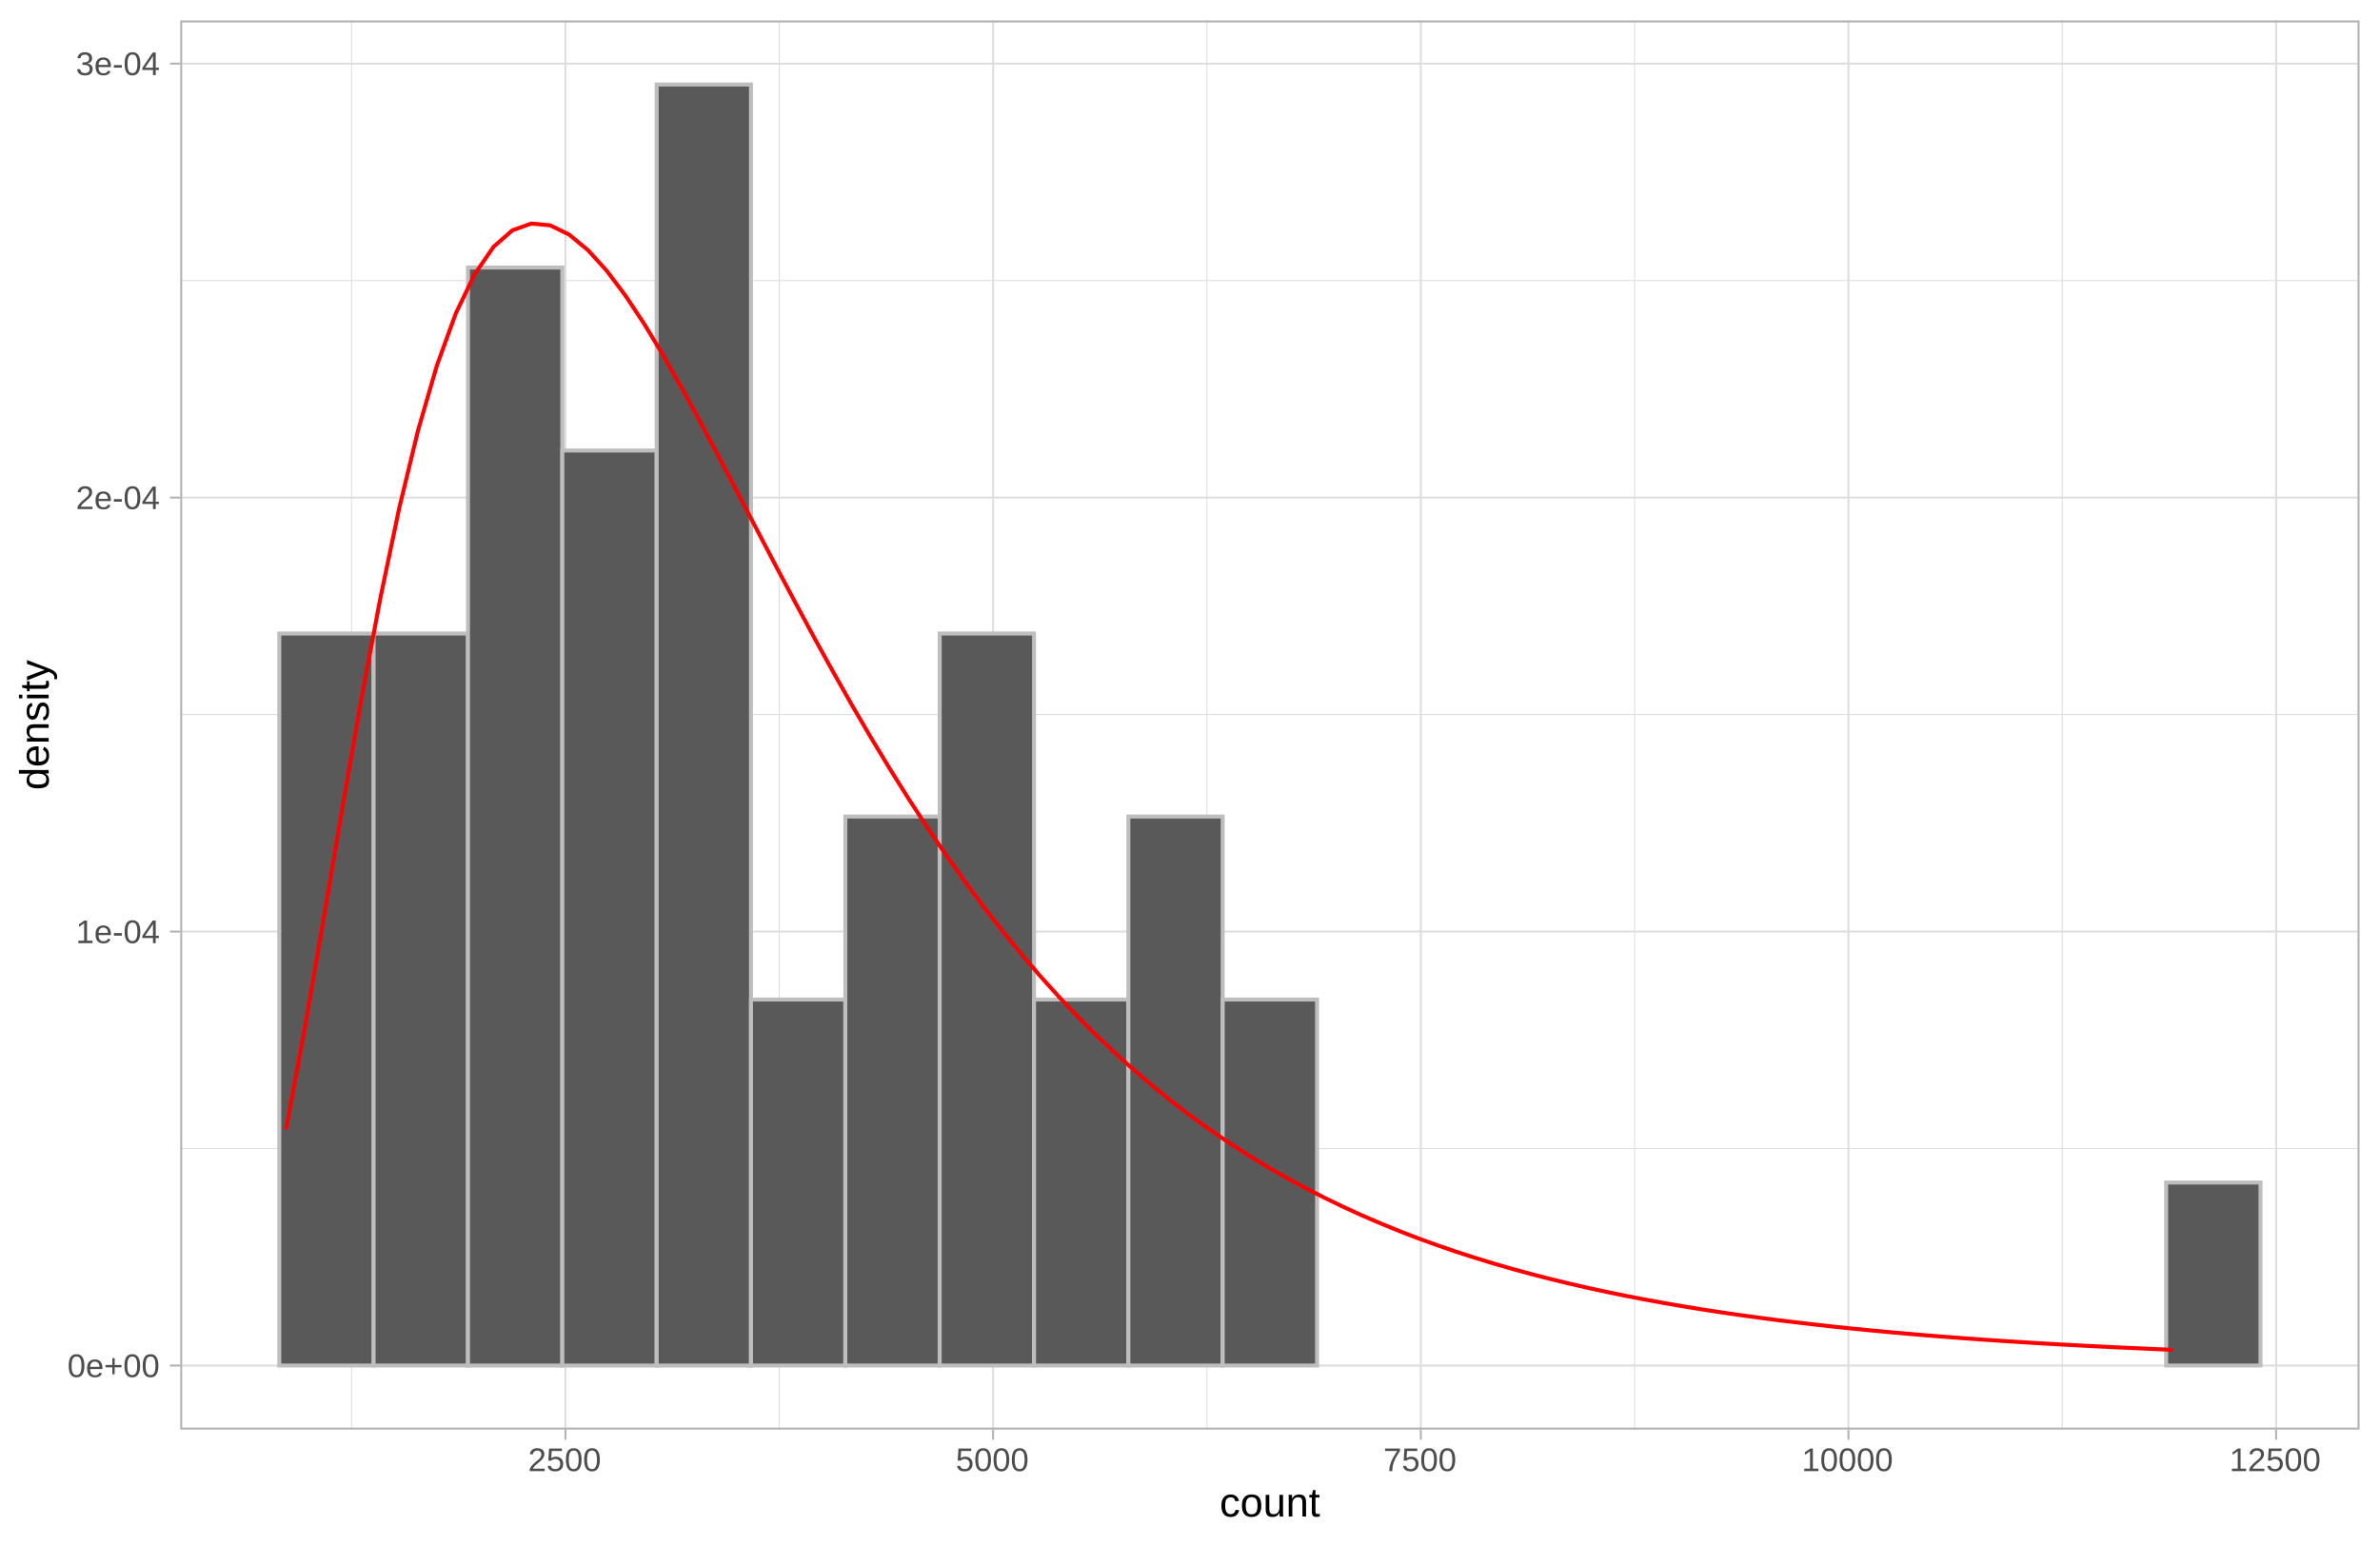
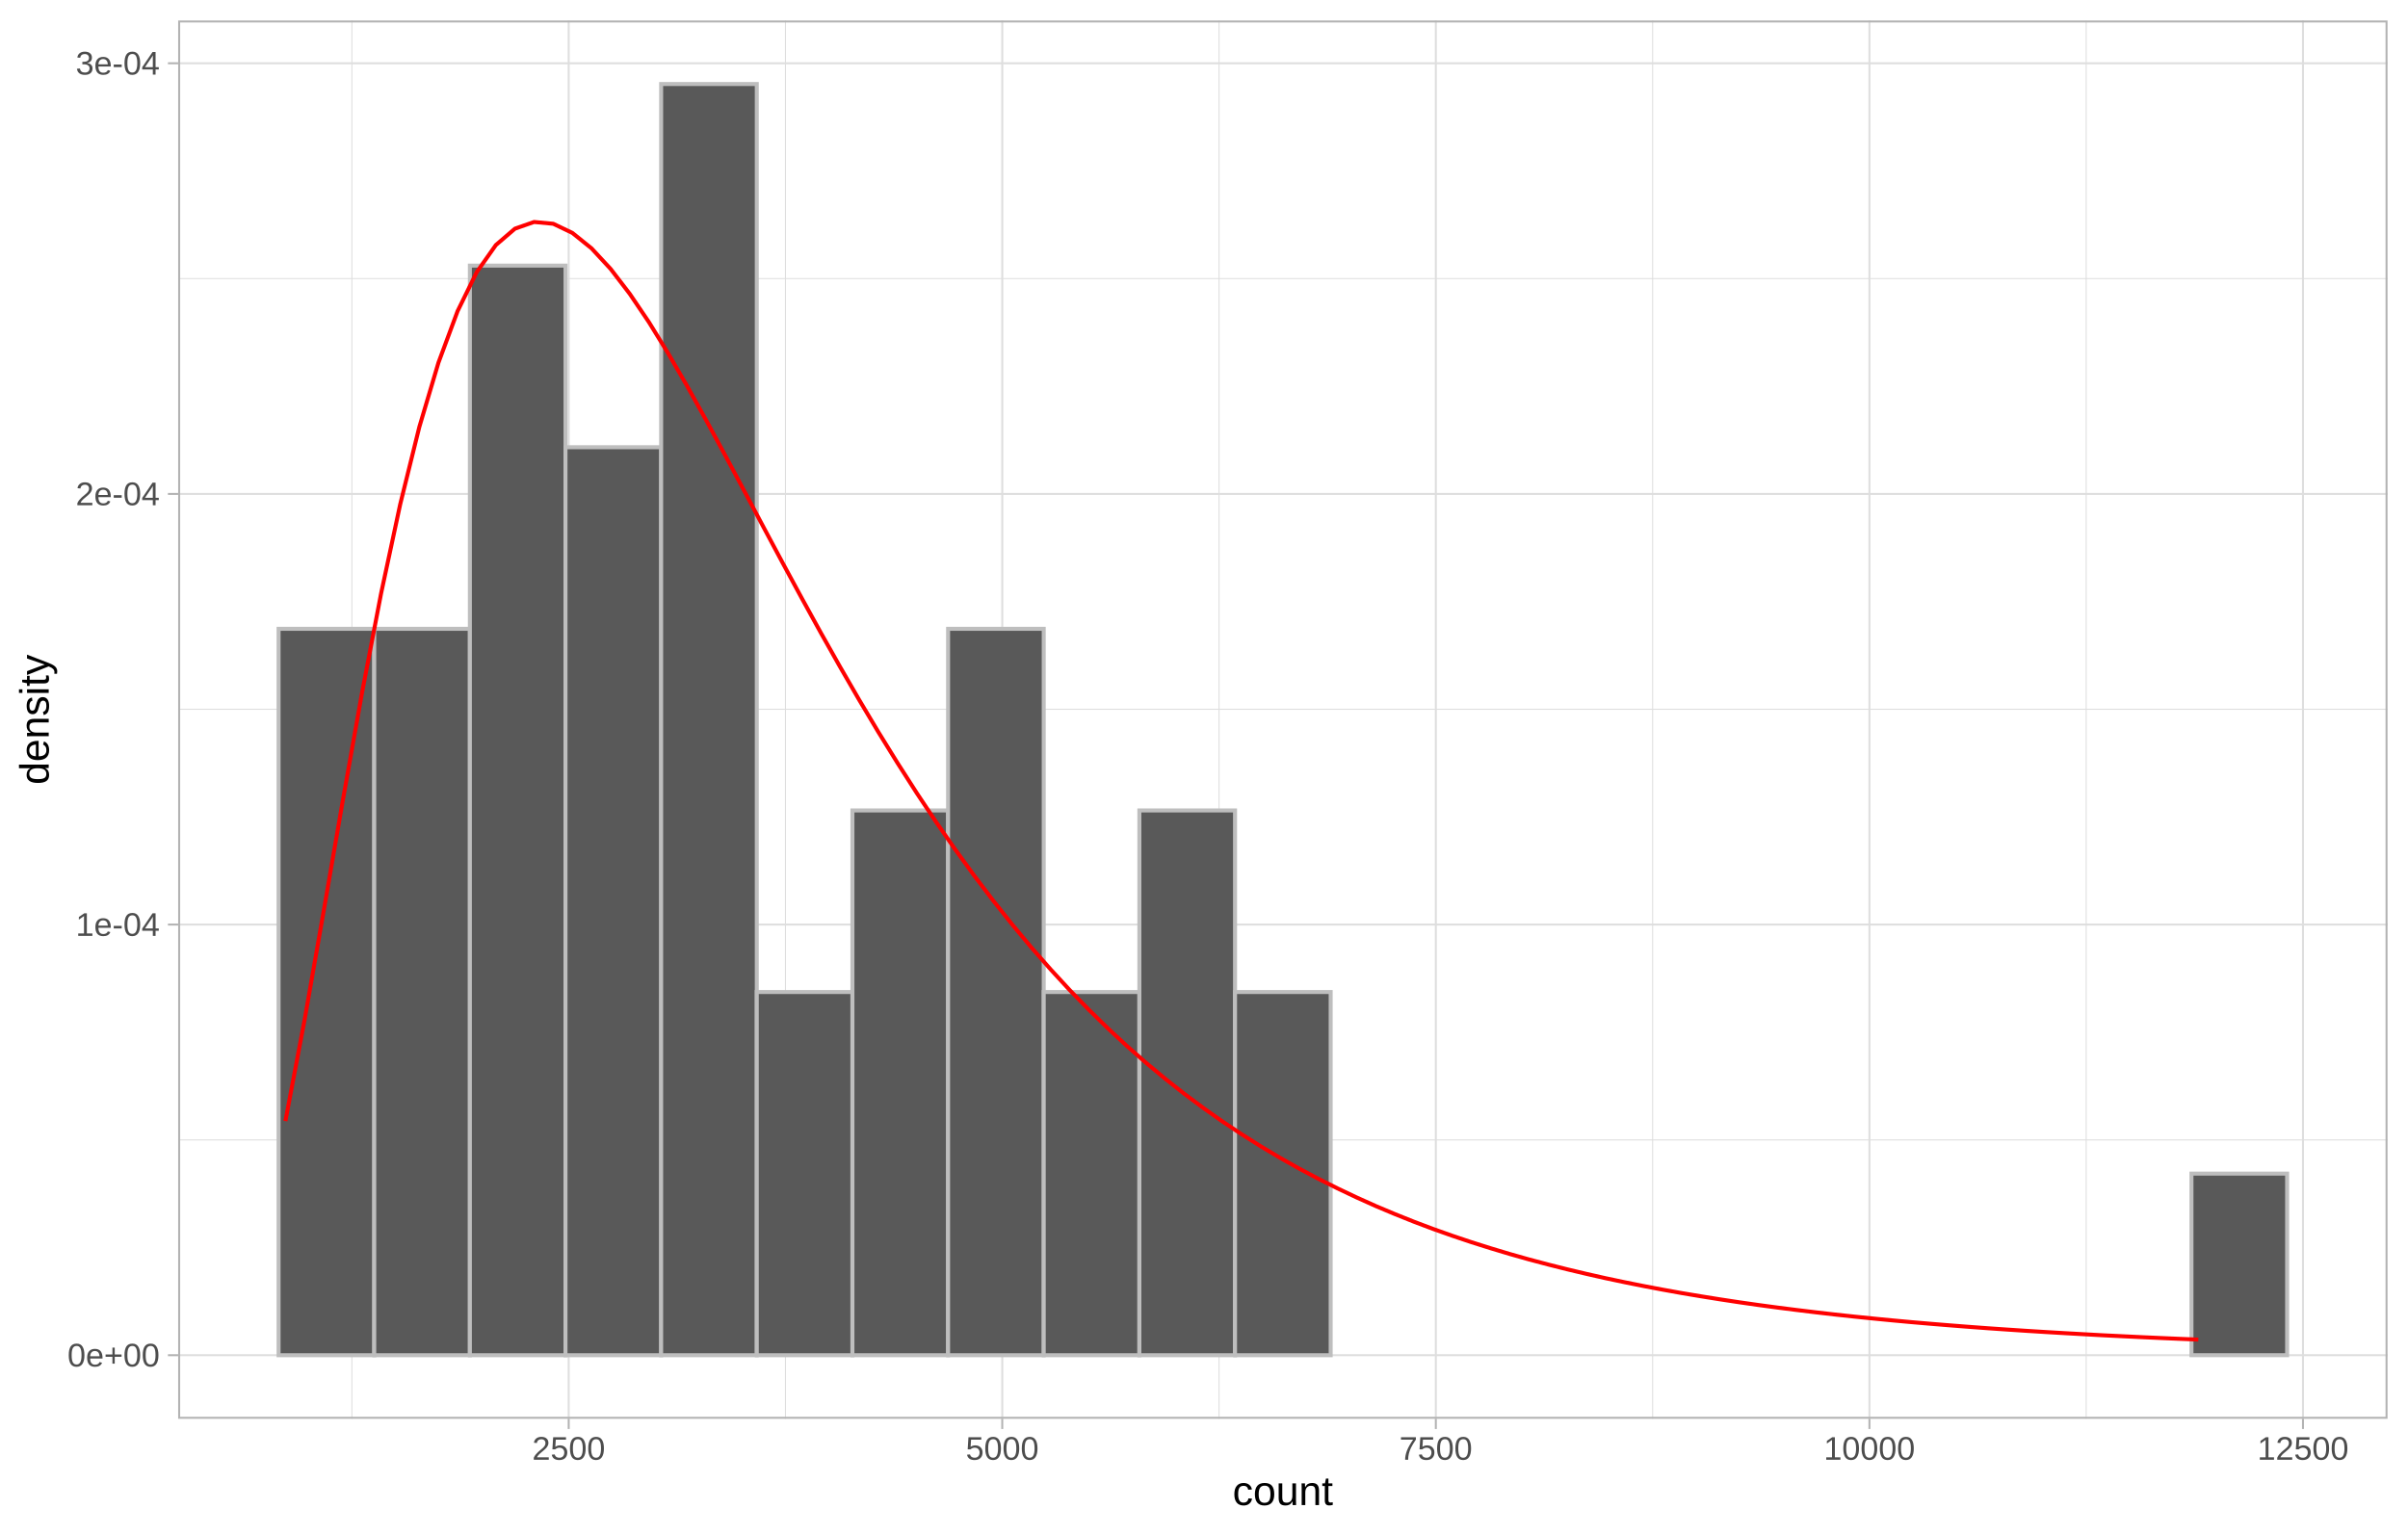
- <svg xmlns="http://www.w3.org/2000/svg" viewBox="0 0 637.50 414.00">
+ <svg xmlns="http://www.w3.org/2000/svg" viewBox="0 0 645.00 411.00">
  <defs>
    <style type="text/css">
    line, polyline, polygon, path, rect, circle {
      fill: none;
      stroke: #000000;
      stroke-linecap: round;
      stroke-linejoin: round;
      stroke-miterlimit: 10.00;
    }
  </style>
  </defs>
  <rect width="100%" height="100%" style="stroke: none; fill: #FFFFFF;" />
-   <rect x="0.00" y="0.00" width="637.50" height="414.00" style="stroke-width: 1.07; stroke: #FFFFFF; fill: #FFFFFF;" />
+   <rect x="0" y="0.00" width="645.00" height="411.00" style="stroke-width: 1.07; stroke: #FFFFFF; fill: #FFFFFF;" />
  <defs>
-     <clipPath id="cpNDguMjd8NjMyLjAyfDM4Mi45NHw1LjQ4">
-       <rect x="48.27" y="5.48" width="583.75" height="377.46" />
+     <clipPath id="cpNDcuNzJ8NjM5LjUyfDM4MC4xMnw1LjQ4">
+       <rect x="47.72" y="5.48" width="591.80" height="374.64" />
    </clipPath>
  </defs>
-   <rect x="48.27" y="5.48" width="583.75" height="377.46" style="stroke-width: 1.07; stroke: none; fill: #FFFFFF;" clip-path="url(#cpNDguMjd8NjMyLjAyfDM4Mi45NHw1LjQ4)" />
-   <polyline points="48.27,307.66 632.02,307.66 " style="stroke-width: 0.27; stroke: #DEDEDE; stroke-linecap: butt;" clip-path="url(#cpNDguMjd8NjMyLjAyfDM4Mi45NHw1LjQ4)" />
-   <polyline points="48.27,191.41 632.02,191.41 " style="stroke-width: 0.27; stroke: #DEDEDE; stroke-linecap: butt;" clip-path="url(#cpNDguMjd8NjMyLjAyfDM4Mi45NHw1LjQ4)" />
-   <polyline points="48.27,75.16 632.02,75.16 " style="stroke-width: 0.27; stroke: #DEDEDE; stroke-linecap: butt;" clip-path="url(#cpNDguMjd8NjMyLjAyfDM4Mi45NHw1LjQ4)" />
-   <polyline points="94.18,382.94 94.18,5.48 " style="stroke-width: 0.27; stroke: #DEDEDE; stroke-linecap: butt;" clip-path="url(#cpNDguMjd8NjMyLjAyfDM4Mi45NHw1LjQ4)" />
-   <polyline points="208.73,382.94 208.73,5.48 " style="stroke-width: 0.27; stroke: #DEDEDE; stroke-linecap: butt;" clip-path="url(#cpNDguMjd8NjMyLjAyfDM4Mi45NHw1LjQ4)" />
-   <polyline points="323.29,382.94 323.29,5.48 " style="stroke-width: 0.27; stroke: #DEDEDE; stroke-linecap: butt;" clip-path="url(#cpNDguMjd8NjMyLjAyfDM4Mi45NHw1LjQ4)" />
-   <polyline points="437.85,382.94 437.85,5.48 " style="stroke-width: 0.27; stroke: #DEDEDE; stroke-linecap: butt;" clip-path="url(#cpNDguMjd8NjMyLjAyfDM4Mi45NHw1LjQ4)" />
-   <polyline points="552.40,382.94 552.40,5.48 " style="stroke-width: 0.27; stroke: #DEDEDE; stroke-linecap: butt;" clip-path="url(#cpNDguMjd8NjMyLjAyfDM4Mi45NHw1LjQ4)" />
-   <polyline points="48.27,365.79 632.02,365.79 " style="stroke-width: 0.53; stroke: #DEDEDE; stroke-linecap: butt;" clip-path="url(#cpNDguMjd8NjMyLjAyfDM4Mi45NHw1LjQ4)" />
-   <polyline points="48.27,249.54 632.02,249.54 " style="stroke-width: 0.53; stroke: #DEDEDE; stroke-linecap: butt;" clip-path="url(#cpNDguMjd8NjMyLjAyfDM4Mi45NHw1LjQ4)" />
-   <polyline points="48.27,133.29 632.02,133.29 " style="stroke-width: 0.53; stroke: #DEDEDE; stroke-linecap: butt;" clip-path="url(#cpNDguMjd8NjMyLjAyfDM4Mi45NHw1LjQ4)" />
-   <polyline points="48.27,17.04 632.02,17.04 " style="stroke-width: 0.53; stroke: #DEDEDE; stroke-linecap: butt;" clip-path="url(#cpNDguMjd8NjMyLjAyfDM4Mi45NHw1LjQ4)" />
-   <polyline points="151.46,382.94 151.46,5.48 " style="stroke-width: 0.53; stroke: #DEDEDE; stroke-linecap: butt;" clip-path="url(#cpNDguMjd8NjMyLjAyfDM4Mi45NHw1LjQ4)" />
-   <polyline points="266.01,382.94 266.01,5.48 " style="stroke-width: 0.53; stroke: #DEDEDE; stroke-linecap: butt;" clip-path="url(#cpNDguMjd8NjMyLjAyfDM4Mi45NHw1LjQ4)" />
-   <polyline points="380.57,382.94 380.57,5.48 " style="stroke-width: 0.53; stroke: #DEDEDE; stroke-linecap: butt;" clip-path="url(#cpNDguMjd8NjMyLjAyfDM4Mi45NHw1LjQ4)" />
-   <polyline points="495.12,382.94 495.12,5.48 " style="stroke-width: 0.53; stroke: #DEDEDE; stroke-linecap: butt;" clip-path="url(#cpNDguMjd8NjMyLjAyfDM4Mi45NHw1LjQ4)" />
-   <polyline points="609.68,382.94 609.68,5.48 " style="stroke-width: 0.53; stroke: #DEDEDE; stroke-linecap: butt;" clip-path="url(#cpNDguMjd8NjMyLjAyfDM4Mi45NHw1LjQ4)" />
-   <rect x="74.81" y="169.70" width="25.27" height="196.08" style="stroke-width: 1.07; stroke: #BEBEBE; stroke-linecap: square; stroke-linejoin: miter; fill: #595959;" clip-path="url(#cpNDguMjd8NjMyLjAyfDM4Mi45NHw1LjQ4)" />
-   <rect x="100.08" y="169.70" width="25.27" height="196.08" style="stroke-width: 1.07; stroke: #BEBEBE; stroke-linecap: square; stroke-linejoin: miter; fill: #595959;" clip-path="url(#cpNDguMjd8NjMyLjAyfDM4Mi45NHw1LjQ4)" />
-   <rect x="125.35" y="71.66" width="25.27" height="294.13" style="stroke-width: 1.07; stroke: #BEBEBE; stroke-linecap: square; stroke-linejoin: miter; fill: #595959;" clip-path="url(#cpNDguMjd8NjMyLjAyfDM4Mi45NHw1LjQ4)" />
-   <rect x="150.62" y="120.68" width="25.27" height="245.11" style="stroke-width: 1.07; stroke: #BEBEBE; stroke-linecap: square; stroke-linejoin: miter; fill: #595959;" clip-path="url(#cpNDguMjd8NjMyLjAyfDM4Mi45NHw1LjQ4)" />
-   <rect x="175.89" y="22.64" width="25.27" height="343.15" style="stroke-width: 1.07; stroke: #BEBEBE; stroke-linecap: square; stroke-linejoin: miter; fill: #595959;" clip-path="url(#cpNDguMjd8NjMyLjAyfDM4Mi45NHw1LjQ4)" />
-   <rect x="201.16" y="267.74" width="25.27" height="98.04" style="stroke-width: 1.07; stroke: #BEBEBE; stroke-linecap: square; stroke-linejoin: miter; fill: #595959;" clip-path="url(#cpNDguMjd8NjMyLjAyfDM4Mi45NHw1LjQ4)" />
-   <rect x="226.43" y="218.72" width="25.27" height="147.06" style="stroke-width: 1.07; stroke: #BEBEBE; stroke-linecap: square; stroke-linejoin: miter; fill: #595959;" clip-path="url(#cpNDguMjd8NjMyLjAyfDM4Mi45NHw1LjQ4)" />
-   <rect x="251.70" y="169.70" width="25.27" height="196.08" style="stroke-width: 1.07; stroke: #BEBEBE; stroke-linecap: square; stroke-linejoin: miter; fill: #595959;" clip-path="url(#cpNDguMjd8NjMyLjAyfDM4Mi45NHw1LjQ4)" />
-   <rect x="276.97" y="267.74" width="25.27" height="98.04" style="stroke-width: 1.07; stroke: #BEBEBE; stroke-linecap: square; stroke-linejoin: miter; fill: #595959;" clip-path="url(#cpNDguMjd8NjMyLjAyfDM4Mi45NHw1LjQ4)" />
-   <rect x="302.24" y="218.72" width="25.27" height="147.06" style="stroke-width: 1.07; stroke: #BEBEBE; stroke-linecap: square; stroke-linejoin: miter; fill: #595959;" clip-path="url(#cpNDguMjd8NjMyLjAyfDM4Mi45NHw1LjQ4)" />
-   <rect x="327.51" y="267.74" width="25.27" height="98.04" style="stroke-width: 1.07; stroke: #BEBEBE; stroke-linecap: square; stroke-linejoin: miter; fill: #595959;" clip-path="url(#cpNDguMjd8NjMyLjAyfDM4Mi45NHw1LjQ4)" />
-   <rect x="352.78" y="365.79" width="25.27" height="0.00" style="stroke-width: 1.07; stroke: #BEBEBE; stroke-linecap: square; stroke-linejoin: miter; fill: #595959;" clip-path="url(#cpNDguMjd8NjMyLjAyfDM4Mi45NHw1LjQ4)" />
-   <rect x="378.05" y="365.79" width="25.27" height="0.00" style="stroke-width: 1.07; stroke: #BEBEBE; stroke-linecap: square; stroke-linejoin: miter; fill: #595959;" clip-path="url(#cpNDguMjd8NjMyLjAyfDM4Mi45NHw1LjQ4)" />
-   <rect x="403.32" y="365.79" width="25.27" height="0.00" style="stroke-width: 1.07; stroke: #BEBEBE; stroke-linecap: square; stroke-linejoin: miter; fill: #595959;" clip-path="url(#cpNDguMjd8NjMyLjAyfDM4Mi45NHw1LjQ4)" />
-   <rect x="428.59" y="365.79" width="25.27" height="0.00" style="stroke-width: 1.07; stroke: #BEBEBE; stroke-linecap: square; stroke-linejoin: miter; fill: #595959;" clip-path="url(#cpNDguMjd8NjMyLjAyfDM4Mi45NHw1LjQ4)" />
-   <rect x="453.86" y="365.79" width="25.27" height="0.00" style="stroke-width: 1.07; stroke: #BEBEBE; stroke-linecap: square; stroke-linejoin: miter; fill: #595959;" clip-path="url(#cpNDguMjd8NjMyLjAyfDM4Mi45NHw1LjQ4)" />
-   <rect x="479.13" y="365.79" width="25.27" height="0.00" style="stroke-width: 1.07; stroke: #BEBEBE; stroke-linecap: square; stroke-linejoin: miter; fill: #595959;" clip-path="url(#cpNDguMjd8NjMyLjAyfDM4Mi45NHw1LjQ4)" />
-   <rect x="504.40" y="365.79" width="25.27" height="0.00" style="stroke-width: 1.07; stroke: #BEBEBE; stroke-linecap: square; stroke-linejoin: miter; fill: #595959;" clip-path="url(#cpNDguMjd8NjMyLjAyfDM4Mi45NHw1LjQ4)" />
-   <rect x="529.67" y="365.79" width="25.27" height="0.00" style="stroke-width: 1.07; stroke: #BEBEBE; stroke-linecap: square; stroke-linejoin: miter; fill: #595959;" clip-path="url(#cpNDguMjd8NjMyLjAyfDM4Mi45NHw1LjQ4)" />
-   <rect x="554.95" y="365.79" width="25.27" height="0.00" style="stroke-width: 1.07; stroke: #BEBEBE; stroke-linecap: square; stroke-linejoin: miter; fill: #595959;" clip-path="url(#cpNDguMjd8NjMyLjAyfDM4Mi45NHw1LjQ4)" />
-   <rect x="580.22" y="316.76" width="25.27" height="49.02" style="stroke-width: 1.07; stroke: #BEBEBE; stroke-linecap: square; stroke-linejoin: miter; fill: #595959;" clip-path="url(#cpNDguMjd8NjMyLjAyfDM4Mi45NHw1LjQ4)" />
-   <polyline points="76.62,302.57 81.67,275.28 86.73,245.88 91.78,216.01 96.83,187.09 101.89,160.19 106.94,136.08 112.00,115.22 117.05,97.83 122.10,83.94 127.16,73.43 132.21,66.10 137.27,61.68 142.32,59.88 147.38,60.36 152.43,62.83 157.48,66.99 162.54,72.55 167.59,79.27 172.65,86.91 177.70,95.27 182.75,104.17 187.81,113.45 192.86,122.97 197.92,132.63 202.97,142.32 208.02,151.97 213.08,161.50 218.13,170.87 223.19,180.03 228.24,188.94 233.30,197.59 238.35,205.94 243.40,214.00 248.46,221.74 253.51,229.17 258.57,236.28 263.62,243.07 268.67,249.56 273.73,255.74 278.78,261.62 283.84,267.22 288.89,272.53 293.94,277.58 299.00,282.36 304.05,286.89 309.11,291.19 314.16,295.25 319.21,299.10 324.27,302.74 329.32,306.18 334.38,309.44 339.43,312.51 344.49,315.42 349.54,318.16 354.59,320.75 359.65,323.20 364.70,325.51 369.76,327.69 374.81,329.75 379.86,331.70 384.92,333.53 389.97,335.27 395.03,336.90 400.08,338.45 405.13,339.91 410.19,341.29 415.24,342.59 420.30,343.82 425.35,344.98 430.41,346.07 435.46,347.11 440.51,348.08 445.57,349.01 450.62,349.88 455.68,350.71 460.73,351.49 465.78,352.22 470.84,352.92 475.89,353.58 480.95,354.20 486.00,354.79 491.05,355.35 496.11,355.88 501.16,356.37 506.22,356.85 511.27,357.29 516.32,357.72 521.38,358.12 526.43,358.50 531.49,358.86 536.54,359.20 541.60,359.52 546.65,359.83 551.70,360.12 556.76,360.39 561.81,360.65 566.87,360.90 571.92,361.13 576.97,361.36 582.03,361.57 " style="stroke-width: 1.07; stroke: #FF0000; stroke-linecap: butt;" clip-path="url(#cpNDguMjd8NjMyLjAyfDM4Mi45NHw1LjQ4)" />
-   <rect x="48.27" y="5.48" width="583.75" height="377.46" style="stroke-width: 1.07; stroke: #B3B3B3;" clip-path="url(#cpNDguMjd8NjMyLjAyfDM4Mi45NHw1LjQ4)" />
+   <rect x="47.72" y="5.48" width="591.80" height="374.64" style="stroke-width: 1.07; stroke: none; fill: #FFFFFF;" clip-path="url(#cpNDcuNzJ8NjM5LjUyfDM4MC4xMnw1LjQ4)" />
+   <polyline points="47.72,305.40 639.52,305.40 " style="stroke-width: 0.27; stroke: #DEDEDE; stroke-linecap: butt;" clip-path="url(#cpNDcuNzJ8NjM5LjUyfDM4MC4xMnw1LjQ4)" />
+   <polyline points="47.72,190.02 639.52,190.02 " style="stroke-width: 0.27; stroke: #DEDEDE; stroke-linecap: butt;" clip-path="url(#cpNDcuNzJ8NjM5LjUyfDM4MC4xMnw1LjQ4)" />
+   <polyline points="47.72,74.64 639.52,74.64 " style="stroke-width: 0.27; stroke: #DEDEDE; stroke-linecap: butt;" clip-path="url(#cpNDcuNzJ8NjM5LjUyfDM4MC4xMnw1LjQ4)" />
+   <polyline points="94.26,380.12 94.26,5.48 " style="stroke-width: 0.27; stroke: #DEDEDE; stroke-linecap: butt;" clip-path="url(#cpNDcuNzJ8NjM5LjUyfDM4MC4xMnw1LjQ4)" />
+   <polyline points="210.39,380.12 210.39,5.48 " style="stroke-width: 0.27; stroke: #DEDEDE; stroke-linecap: butt;" clip-path="url(#cpNDcuNzJ8NjM5LjUyfDM4MC4xMnw1LjQ4)" />
+   <polyline points="326.53,380.12 326.53,5.48 " style="stroke-width: 0.27; stroke: #DEDEDE; stroke-linecap: butt;" clip-path="url(#cpNDcuNzJ8NjM5LjUyfDM4MC4xMnw1LjQ4)" />
+   <polyline points="442.67,380.12 442.67,5.48 " style="stroke-width: 0.27; stroke: #DEDEDE; stroke-linecap: butt;" clip-path="url(#cpNDcuNzJ8NjM5LjUyfDM4MC4xMnw1LjQ4)" />
+   <polyline points="558.80,380.12 558.80,5.48 " style="stroke-width: 0.27; stroke: #DEDEDE; stroke-linecap: butt;" clip-path="url(#cpNDcuNzJ8NjM5LjUyfDM4MC4xMnw1LjQ4)" />
+   <polyline points="47.72,363.09 639.52,363.09 " style="stroke-width: 0.53; stroke: #DEDEDE; stroke-linecap: butt;" clip-path="url(#cpNDcuNzJ8NjM5LjUyfDM4MC4xMnw1LjQ4)" />
+   <polyline points="47.72,247.71 639.52,247.71 " style="stroke-width: 0.53; stroke: #DEDEDE; stroke-linecap: butt;" clip-path="url(#cpNDcuNzJ8NjM5LjUyfDM4MC4xMnw1LjQ4)" />
+   <polyline points="47.72,132.33 639.52,132.33 " style="stroke-width: 0.53; stroke: #DEDEDE; stroke-linecap: butt;" clip-path="url(#cpNDcuNzJ8NjM5LjUyfDM4MC4xMnw1LjQ4)" />
+   <polyline points="47.72,16.95 639.52,16.95 " style="stroke-width: 0.53; stroke: #DEDEDE; stroke-linecap: butt;" clip-path="url(#cpNDcuNzJ8NjM5LjUyfDM4MC4xMnw1LjQ4)" />
+   <polyline points="152.33,380.12 152.33,5.48 " style="stroke-width: 0.53; stroke: #DEDEDE; stroke-linecap: butt;" clip-path="url(#cpNDcuNzJ8NjM5LjUyfDM4MC4xMnw1LjQ4)" />
+   <polyline points="268.46,380.12 268.46,5.48 " style="stroke-width: 0.53; stroke: #DEDEDE; stroke-linecap: butt;" clip-path="url(#cpNDcuNzJ8NjM5LjUyfDM4MC4xMnw1LjQ4)" />
+   <polyline points="384.60,380.12 384.60,5.48 " style="stroke-width: 0.53; stroke: #DEDEDE; stroke-linecap: butt;" clip-path="url(#cpNDcuNzJ8NjM5LjUyfDM4MC4xMnw1LjQ4)" />
+   <polyline points="500.74,380.12 500.74,5.48 " style="stroke-width: 0.53; stroke: #DEDEDE; stroke-linecap: butt;" clip-path="url(#cpNDcuNzJ8NjM5LjUyfDM4MC4xMnw1LjQ4)" />
+   <polyline points="616.87,380.12 616.87,5.48 " style="stroke-width: 0.53; stroke: #DEDEDE; stroke-linecap: butt;" clip-path="url(#cpNDcuNzJ8NjM5LjUyfDM4MC4xMnw1LjQ4)" />
+   <rect x="74.62" y="168.47" width="25.62" height="194.62" style="stroke-width: 1.07; stroke: #BEBEBE; stroke-linecap: square; stroke-linejoin: miter; fill: #595959;" clip-path="url(#cpNDcuNzJ8NjM5LjUyfDM4MC4xMnw1LjQ4)" />
+   <rect x="100.24" y="168.47" width="25.62" height="194.62" style="stroke-width: 1.07; stroke: #BEBEBE; stroke-linecap: square; stroke-linejoin: miter; fill: #595959;" clip-path="url(#cpNDcuNzJ8NjM5LjUyfDM4MC4xMnw1LjQ4)" />
+   <rect x="125.86" y="71.16" width="25.62" height="291.93" style="stroke-width: 1.07; stroke: #BEBEBE; stroke-linecap: square; stroke-linejoin: miter; fill: #595959;" clip-path="url(#cpNDcuNzJ8NjM5LjUyfDM4MC4xMnw1LjQ4)" />
+   <rect x="151.47" y="119.82" width="25.62" height="243.27" style="stroke-width: 1.07; stroke: #BEBEBE; stroke-linecap: square; stroke-linejoin: miter; fill: #595959;" clip-path="url(#cpNDcuNzJ8NjM5LjUyfDM4MC4xMnw1LjQ4)" />
+   <rect x="177.09" y="22.51" width="25.62" height="340.58" style="stroke-width: 1.07; stroke: #BEBEBE; stroke-linecap: square; stroke-linejoin: miter; fill: #595959;" clip-path="url(#cpNDcuNzJ8NjM5LjUyfDM4MC4xMnw1LjQ4)" />
+   <rect x="202.71" y="265.78" width="25.62" height="97.31" style="stroke-width: 1.07; stroke: #BEBEBE; stroke-linecap: square; stroke-linejoin: miter; fill: #595959;" clip-path="url(#cpNDcuNzJ8NjM5LjUyfDM4MC4xMnw1LjQ4)" />
+   <rect x="228.33" y="217.13" width="25.62" height="145.96" style="stroke-width: 1.07; stroke: #BEBEBE; stroke-linecap: square; stroke-linejoin: miter; fill: #595959;" clip-path="url(#cpNDcuNzJ8NjM5LjUyfDM4MC4xMnw1LjQ4)" />
+   <rect x="253.95" y="168.47" width="25.62" height="194.62" style="stroke-width: 1.07; stroke: #BEBEBE; stroke-linecap: square; stroke-linejoin: miter; fill: #595959;" clip-path="url(#cpNDcuNzJ8NjM5LjUyfDM4MC4xMnw1LjQ4)" />
+   <rect x="279.57" y="265.78" width="25.62" height="97.31" style="stroke-width: 1.07; stroke: #BEBEBE; stroke-linecap: square; stroke-linejoin: miter; fill: #595959;" clip-path="url(#cpNDcuNzJ8NjM5LjUyfDM4MC4xMnw1LjQ4)" />
+   <rect x="305.19" y="217.13" width="25.62" height="145.96" style="stroke-width: 1.07; stroke: #BEBEBE; stroke-linecap: square; stroke-linejoin: miter; fill: #595959;" clip-path="url(#cpNDcuNzJ8NjM5LjUyfDM4MC4xMnw1LjQ4)" />
+   <rect x="330.81" y="265.78" width="25.62" height="97.31" style="stroke-width: 1.07; stroke: #BEBEBE; stroke-linecap: square; stroke-linejoin: miter; fill: #595959;" clip-path="url(#cpNDcuNzJ8NjM5LjUyfDM4MC4xMnw1LjQ4)" />
+   <rect x="356.43" y="363.09" width="25.62" height="0.00" style="stroke-width: 1.07; stroke: #BEBEBE; stroke-linecap: square; stroke-linejoin: miter; fill: #595959;" clip-path="url(#cpNDcuNzJ8NjM5LjUyfDM4MC4xMnw1LjQ4)" />
+   <rect x="382.05" y="363.09" width="25.62" height="0.00" style="stroke-width: 1.07; stroke: #BEBEBE; stroke-linecap: square; stroke-linejoin: miter; fill: #595959;" clip-path="url(#cpNDcuNzJ8NjM5LjUyfDM4MC4xMnw1LjQ4)" />
+   <rect x="407.67" y="363.09" width="25.62" height="0.00" style="stroke-width: 1.07; stroke: #BEBEBE; stroke-linecap: square; stroke-linejoin: miter; fill: #595959;" clip-path="url(#cpNDcuNzJ8NjM5LjUyfDM4MC4xMnw1LjQ4)" />
+   <rect x="433.29" y="363.09" width="25.62" height="0.00" style="stroke-width: 1.07; stroke: #BEBEBE; stroke-linecap: square; stroke-linejoin: miter; fill: #595959;" clip-path="url(#cpNDcuNzJ8NjM5LjUyfDM4MC4xMnw1LjQ4)" />
+   <rect x="458.91" y="363.09" width="25.62" height="0.00" style="stroke-width: 1.07; stroke: #BEBEBE; stroke-linecap: square; stroke-linejoin: miter; fill: #595959;" clip-path="url(#cpNDcuNzJ8NjM5LjUyfDM4MC4xMnw1LjQ4)" />
+   <rect x="484.52" y="363.09" width="25.62" height="0.00" style="stroke-width: 1.07; stroke: #BEBEBE; stroke-linecap: square; stroke-linejoin: miter; fill: #595959;" clip-path="url(#cpNDcuNzJ8NjM5LjUyfDM4MC4xMnw1LjQ4)" />
+   <rect x="510.14" y="363.09" width="25.62" height="0.00" style="stroke-width: 1.07; stroke: #BEBEBE; stroke-linecap: square; stroke-linejoin: miter; fill: #595959;" clip-path="url(#cpNDcuNzJ8NjM5LjUyfDM4MC4xMnw1LjQ4)" />
+   <rect x="535.76" y="363.09" width="25.62" height="0.00" style="stroke-width: 1.07; stroke: #BEBEBE; stroke-linecap: square; stroke-linejoin: miter; fill: #595959;" clip-path="url(#cpNDcuNzJ8NjM5LjUyfDM4MC4xMnw1LjQ4)" />
+   <rect x="561.38" y="363.09" width="25.62" height="0.00" style="stroke-width: 1.07; stroke: #BEBEBE; stroke-linecap: square; stroke-linejoin: miter; fill: #595959;" clip-path="url(#cpNDcuNzJ8NjM5LjUyfDM4MC4xMnw1LjQ4)" />
+   <rect x="587.00" y="314.43" width="25.62" height="48.65" style="stroke-width: 1.07; stroke: #BEBEBE; stroke-linecap: square; stroke-linejoin: miter; fill: #595959;" clip-path="url(#cpNDcuNzJ8NjM5LjUyfDM4MC4xMnw1LjQ4)" />
+   <polyline points="76.45,300.35 81.58,273.26 86.70,244.08 91.83,214.44 96.95,185.73 102.07,159.03 107.20,135.10 112.32,114.40 117.45,97.14 122.57,83.35 127.69,72.92 132.82,65.65 137.94,61.26 143.06,59.47 148.19,59.95 153.31,62.40 158.44,66.53 163.56,72.05 168.68,78.72 173.81,86.30 178.93,94.60 184.05,103.43 189.18,112.64 194.30,122.09 199.43,131.68 204.55,141.30 209.67,150.87 214.80,160.34 219.92,169.63 225.05,178.72 230.17,187.57 235.29,196.15 240.42,204.44 245.54,212.44 250.66,220.12 255.79,227.49 260.91,234.55 266.04,241.30 271.16,247.73 276.28,253.87 281.41,259.71 286.53,265.26 291.66,270.53 296.78,275.54 301.90,280.29 307.03,284.79 312.15,289.05 317.27,293.09 322.40,296.90 327.52,300.52 332.65,303.93 337.77,307.16 342.89,310.21 348.02,313.10 353.14,315.82 358.27,318.39 363.39,320.82 368.51,323.12 373.64,325.28 378.76,327.33 383.88,329.26 389.01,331.08 394.13,332.80 399.26,334.42 404.38,335.96 409.50,337.41 414.63,338.77 419.75,340.06 424.88,341.28 430.00,342.44 435.12,343.52 440.25,344.55 445.37,345.52 450.49,346.44 455.62,347.30 460.74,348.12 465.87,348.90 470.99,349.63 476.11,350.32 481.24,350.97 486.36,351.59 491.49,352.18 496.61,352.73 501.73,353.25 506.86,353.75 511.98,354.22 517.10,354.66 522.23,355.08 527.35,355.48 532.48,355.86 537.60,356.21 542.72,356.55 547.85,356.87 552.97,357.17 558.10,357.46 563.22,357.74 568.34,357.99 573.47,358.24 578.59,358.47 583.71,358.69 588.84,358.90 " style="stroke-width: 1.07; stroke: #FF0000; stroke-linecap: butt;" clip-path="url(#cpNDcuNzJ8NjM5LjUyfDM4MC4xMnw1LjQ4)" />
+   <rect x="47.72" y="5.48" width="591.80" height="374.64" style="stroke-width: 1.07; stroke: #B3B3B3;" clip-path="url(#cpNDcuNzJ8NjM5LjUyfDM4MC4xMnw1LjQ4)" />
  <defs>
-     <clipPath id="cpMC4wMHw2MzcuNTB8NDE0LjAwfDAuMDA=">
-       <rect x="0.00" y="0.00" width="637.50" height="414.00" />
+     <clipPath id="cpMC4wMHw2NDUuMDB8NDExLjAwfDAuMDA=">
+       <rect x="0.00" y="0.00" width="645.00" height="411.00" />
    </clipPath>
  </defs>
-   <g clip-path="url(#cpMC4wMHw2MzcuNTB8NDE0LjAwfDAuMDA=)">
-     <text x="18.06" y="368.88" style="font-size: 8.80px; fill: #4D4D4D; font-family: Liberation Sans;" textLength="25.28px" lengthAdjust="spacingAndGlyphs">0e+00</text>
+   <g clip-path="url(#cpMC4wMHw2NDUuMDB8NDExLjAwfDAuMDA=)">
+     <text x="18.07" y="366.12" style="font-size: 8.80px; fill: #4D4D4D; font-family: Liberation Sans;" textLength="24.72px" lengthAdjust="spacingAndGlyphs">0e+00</text>
  </g>
-   <g clip-path="url(#cpMC4wMHw2MzcuNTB8NDE0LjAwfDAuMDA=)">
-     <text x="20.32" y="252.63" style="font-size: 8.80px; fill: #4D4D4D; font-family: Liberation Sans;" textLength="23.02px" lengthAdjust="spacingAndGlyphs">1e-04</text>
+   <g clip-path="url(#cpMC4wMHw2NDUuMDB8NDExLjAwfDAuMDA=)">
+     <text x="20.28" y="250.74" style="font-size: 8.80px; fill: #4D4D4D; font-family: Liberation Sans;" textLength="22.51px" lengthAdjust="spacingAndGlyphs">1e-04</text>
  </g>
-   <g clip-path="url(#cpMC4wMHw2MzcuNTB8NDE0LjAwfDAuMDA=)">
-     <text x="20.32" y="136.38" style="font-size: 8.80px; fill: #4D4D4D; font-family: Liberation Sans;" textLength="23.02px" lengthAdjust="spacingAndGlyphs">2e-04</text>
+   <g clip-path="url(#cpMC4wMHw2NDUuMDB8NDExLjAwfDAuMDA=)">
+     <text x="20.28" y="135.36" style="font-size: 8.80px; fill: #4D4D4D; font-family: Liberation Sans;" textLength="22.51px" lengthAdjust="spacingAndGlyphs">2e-04</text>
  </g>
-   <g clip-path="url(#cpMC4wMHw2MzcuNTB8NDE0LjAwfDAuMDA=)">
-     <text x="20.32" y="20.13" style="font-size: 8.80px; fill: #4D4D4D; font-family: Liberation Sans;" textLength="23.02px" lengthAdjust="spacingAndGlyphs">3e-04</text>
+   <g clip-path="url(#cpMC4wMHw2NDUuMDB8NDExLjAwfDAuMDA=)">
+     <text x="20.28" y="19.98" style="font-size: 8.80px; fill: #4D4D4D; font-family: Liberation Sans;" textLength="22.51px" lengthAdjust="spacingAndGlyphs">3e-04</text>
  </g>
-   <polyline points="45.53,365.79 48.27,365.79 " style="stroke-width: 0.53; stroke: #B3B3B3; stroke-linecap: butt;" clip-path="url(#cpMC4wMHw2MzcuNTB8NDE0LjAwfDAuMDA=)" />
-   <polyline points="45.53,249.54 48.27,249.54 " style="stroke-width: 0.53; stroke: #B3B3B3; stroke-linecap: butt;" clip-path="url(#cpMC4wMHw2MzcuNTB8NDE0LjAwfDAuMDA=)" />
-   <polyline points="45.53,133.29 48.27,133.29 " style="stroke-width: 0.53; stroke: #B3B3B3; stroke-linecap: butt;" clip-path="url(#cpMC4wMHw2MzcuNTB8NDE0LjAwfDAuMDA=)" />
-   <polyline points="45.53,17.04 48.27,17.04 " style="stroke-width: 0.53; stroke: #B3B3B3; stroke-linecap: butt;" clip-path="url(#cpMC4wMHw2MzcuNTB8NDE0LjAwfDAuMDA=)" />
-   <polyline points="151.46,385.68 151.46,382.94 " style="stroke-width: 0.53; stroke: #B3B3B3; stroke-linecap: butt;" clip-path="url(#cpMC4wMHw2MzcuNTB8NDE0LjAwfDAuMDA=)" />
-   <polyline points="266.01,385.68 266.01,382.94 " style="stroke-width: 0.53; stroke: #B3B3B3; stroke-linecap: butt;" clip-path="url(#cpMC4wMHw2MzcuNTB8NDE0LjAwfDAuMDA=)" />
-   <polyline points="380.57,385.68 380.57,382.94 " style="stroke-width: 0.53; stroke: #B3B3B3; stroke-linecap: butt;" clip-path="url(#cpMC4wMHw2MzcuNTB8NDE0LjAwfDAuMDA=)" />
-   <polyline points="495.12,385.68 495.12,382.94 " style="stroke-width: 0.53; stroke: #B3B3B3; stroke-linecap: butt;" clip-path="url(#cpMC4wMHw2MzcuNTB8NDE0LjAwfDAuMDA=)" />
-   <polyline points="609.68,385.68 609.68,382.94 " style="stroke-width: 0.53; stroke: #B3B3B3; stroke-linecap: butt;" clip-path="url(#cpMC4wMHw2MzcuNTB8NDE0LjAwfDAuMDA=)" />
-   <g clip-path="url(#cpMC4wMHw2MzcuNTB8NDE0LjAwfDAuMDA=)">
-     <text x="141.45" y="394.06" style="font-size: 8.80px; fill: #4D4D4D; font-family: Liberation Sans;" textLength="20.02px" lengthAdjust="spacingAndGlyphs">2500</text>
+   <polyline points="44.98,363.09 47.72,363.09 " style="stroke-width: 0.53; stroke: #B3B3B3; stroke-linecap: butt;" clip-path="url(#cpMC4wMHw2NDUuMDB8NDExLjAwfDAuMDA=)" />
+   <polyline points="44.98,247.71 47.72,247.71 " style="stroke-width: 0.53; stroke: #B3B3B3; stroke-linecap: butt;" clip-path="url(#cpMC4wMHw2NDUuMDB8NDExLjAwfDAuMDA=)" />
+   <polyline points="44.98,132.33 47.72,132.33 " style="stroke-width: 0.53; stroke: #B3B3B3; stroke-linecap: butt;" clip-path="url(#cpMC4wMHw2NDUuMDB8NDExLjAwfDAuMDA=)" />
+   <polyline points="44.98,16.95 47.72,16.95 " style="stroke-width: 0.53; stroke: #B3B3B3; stroke-linecap: butt;" clip-path="url(#cpMC4wMHw2NDUuMDB8NDExLjAwfDAuMDA=)" />
+   <polyline points="152.33,382.86 152.33,380.12 " style="stroke-width: 0.53; stroke: #B3B3B3; stroke-linecap: butt;" clip-path="url(#cpMC4wMHw2NDUuMDB8NDExLjAwfDAuMDA=)" />
+   <polyline points="268.46,382.86 268.46,380.12 " style="stroke-width: 0.53; stroke: #B3B3B3; stroke-linecap: butt;" clip-path="url(#cpMC4wMHw2NDUuMDB8NDExLjAwfDAuMDA=)" />
+   <polyline points="384.60,382.86 384.60,380.12 " style="stroke-width: 0.53; stroke: #B3B3B3; stroke-linecap: butt;" clip-path="url(#cpMC4wMHw2NDUuMDB8NDExLjAwfDAuMDA=)" />
+   <polyline points="500.74,382.86 500.74,380.12 " style="stroke-width: 0.53; stroke: #B3B3B3; stroke-linecap: butt;" clip-path="url(#cpMC4wMHw2NDUuMDB8NDExLjAwfDAuMDA=)" />
+   <polyline points="616.87,382.86 616.87,380.12 " style="stroke-width: 0.53; stroke: #B3B3B3; stroke-linecap: butt;" clip-path="url(#cpMC4wMHw2NDUuMDB8NDExLjAwfDAuMDA=)" />
+   <g clip-path="url(#cpMC4wMHw2NDUuMDB8NDExLjAwfDAuMDA=)">
+     <text x="142.54" y="391.10" style="font-size: 8.80px; fill: #4D4D4D; font-family: Liberation Sans;" textLength="19.58px" lengthAdjust="spacingAndGlyphs">2500</text>
  </g>
-   <g clip-path="url(#cpMC4wMHw2MzcuNTB8NDE0LjAwfDAuMDA=)">
-     <text x="256.00" y="394.06" style="font-size: 8.80px; fill: #4D4D4D; font-family: Liberation Sans;" textLength="20.02px" lengthAdjust="spacingAndGlyphs">5000</text>
+   <g clip-path="url(#cpMC4wMHw2NDUuMDB8NDExLjAwfDAuMDA=)">
+     <text x="258.67" y="391.10" style="font-size: 8.80px; fill: #4D4D4D; font-family: Liberation Sans;" textLength="19.58px" lengthAdjust="spacingAndGlyphs">5000</text>
  </g>
-   <g clip-path="url(#cpMC4wMHw2MzcuNTB8NDE0LjAwfDAuMDA=)">
-     <text x="370.56" y="394.06" style="font-size: 8.80px; fill: #4D4D4D; font-family: Liberation Sans;" textLength="20.02px" lengthAdjust="spacingAndGlyphs">7500</text>
+   <g clip-path="url(#cpMC4wMHw2NDUuMDB8NDExLjAwfDAuMDA=)">
+     <text x="374.81" y="391.10" style="font-size: 8.80px; fill: #4D4D4D; font-family: Liberation Sans;" textLength="19.58px" lengthAdjust="spacingAndGlyphs">7500</text>
  </g>
-   <g clip-path="url(#cpMC4wMHw2MzcuNTB8NDE0LjAwfDAuMDA=)">
-     <text x="482.61" y="394.06" style="font-size: 8.80px; fill: #4D4D4D; font-family: Liberation Sans;" textLength="25.03px" lengthAdjust="spacingAndGlyphs">10000</text>
+   <g clip-path="url(#cpMC4wMHw2NDUuMDB8NDExLjAwfDAuMDA=)">
+     <text x="488.50" y="391.10" style="font-size: 8.80px; fill: #4D4D4D; font-family: Liberation Sans;" textLength="24.47px" lengthAdjust="spacingAndGlyphs">10000</text>
  </g>
-   <g clip-path="url(#cpMC4wMHw2MzcuNTB8NDE0LjAwfDAuMDA=)">
-     <text x="597.17" y="394.06" style="font-size: 8.80px; fill: #4D4D4D; font-family: Liberation Sans;" textLength="25.03px" lengthAdjust="spacingAndGlyphs">12500</text>
+   <g clip-path="url(#cpMC4wMHw2NDUuMDB8NDExLjAwfDAuMDA=)">
+     <text x="604.64" y="391.10" style="font-size: 8.80px; fill: #4D4D4D; font-family: Liberation Sans;" textLength="24.47px" lengthAdjust="spacingAndGlyphs">12500</text>
  </g>
-   <g clip-path="url(#cpMC4wMHw2MzcuNTB8NDE0LjAwfDAuMDA=)">
-     <text x="326.69" y="406.24" style="font-size: 11.00px; font-family: Liberation Sans;" textLength="26.91px" lengthAdjust="spacingAndGlyphs">count</text>
+   <g clip-path="url(#cpMC4wMHw2NDUuMDB8NDExLjAwfDAuMDA=)">
+     <text x="330.16" y="403.24" style="font-size: 11.00px; font-family: Liberation Sans;" textLength="26.91px" lengthAdjust="spacingAndGlyphs">count</text>
  </g>
-   <g clip-path="url(#cpMC4wMHw2MzcuNTB8NDE0LjAwfDAuMDA=)">
-     <text transform="translate(13.04,211.64) rotate(-90)" style="font-size: 11.00px; font-family: Liberation Sans;" textLength="34.85px" lengthAdjust="spacingAndGlyphs">density</text>
+   <g clip-path="url(#cpMC4wMHw2NDUuMDB8NDExLjAwfDAuMDA=)">
+     <text transform="translate(13.05,210.23) rotate(-90)" style="font-size: 11.00px; font-family: Liberation Sans;" textLength="34.85px" lengthAdjust="spacingAndGlyphs">density</text>
  </g>
</svg>
